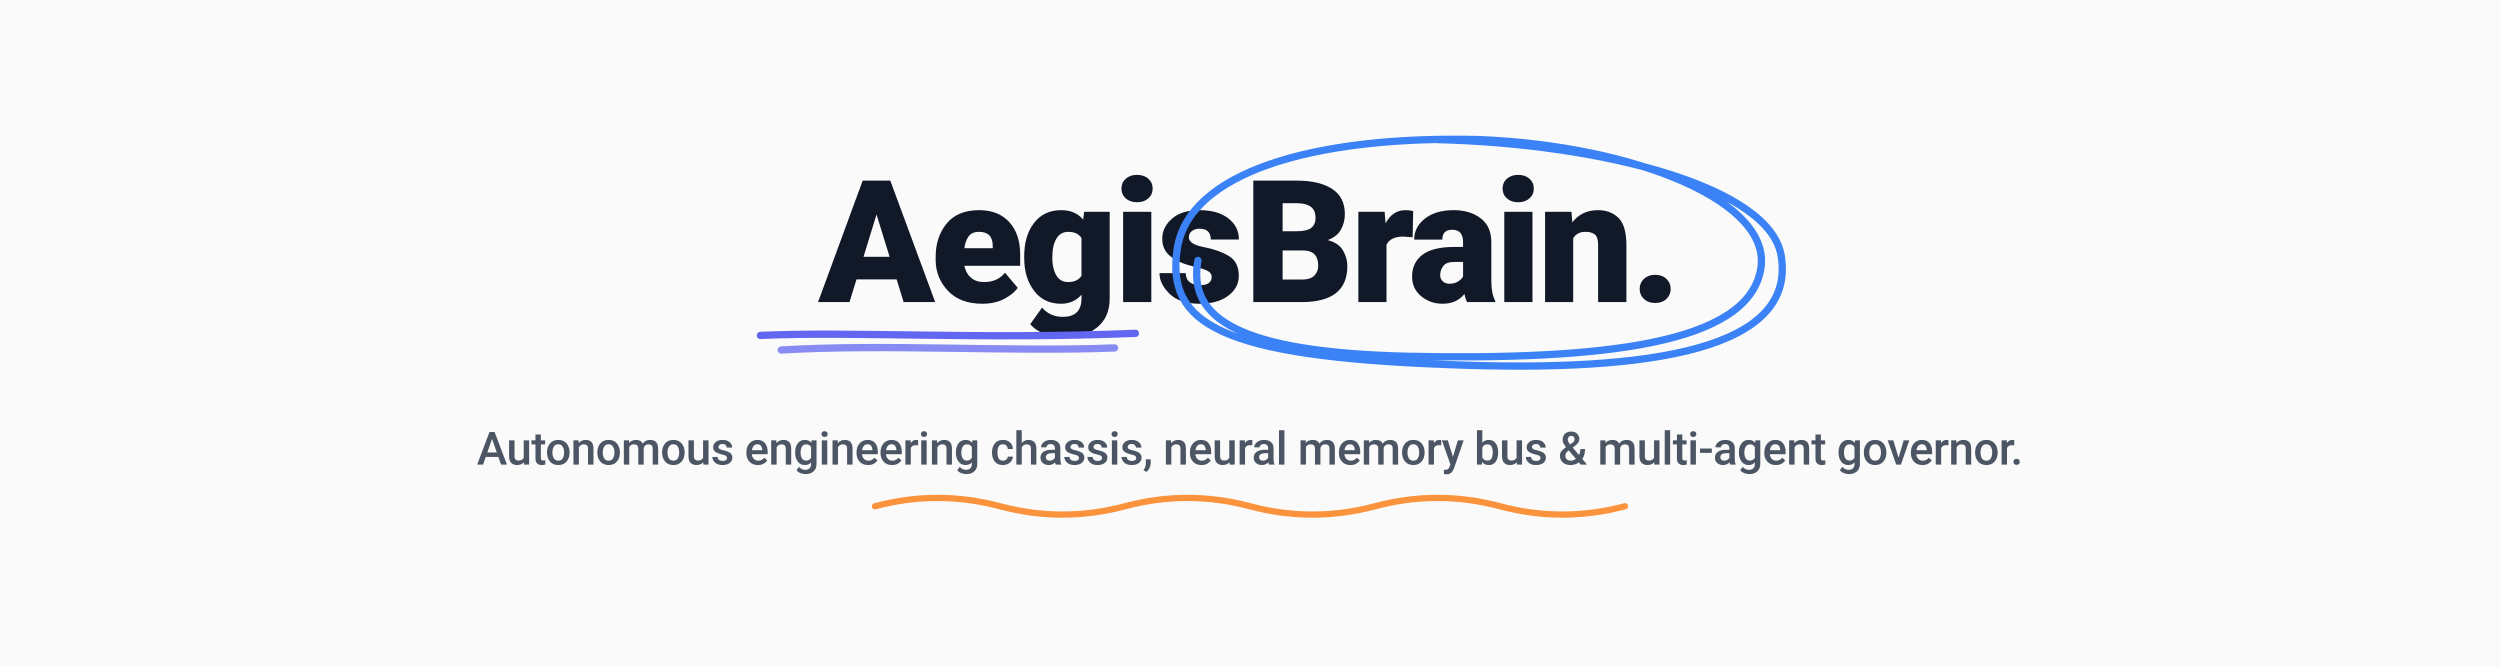
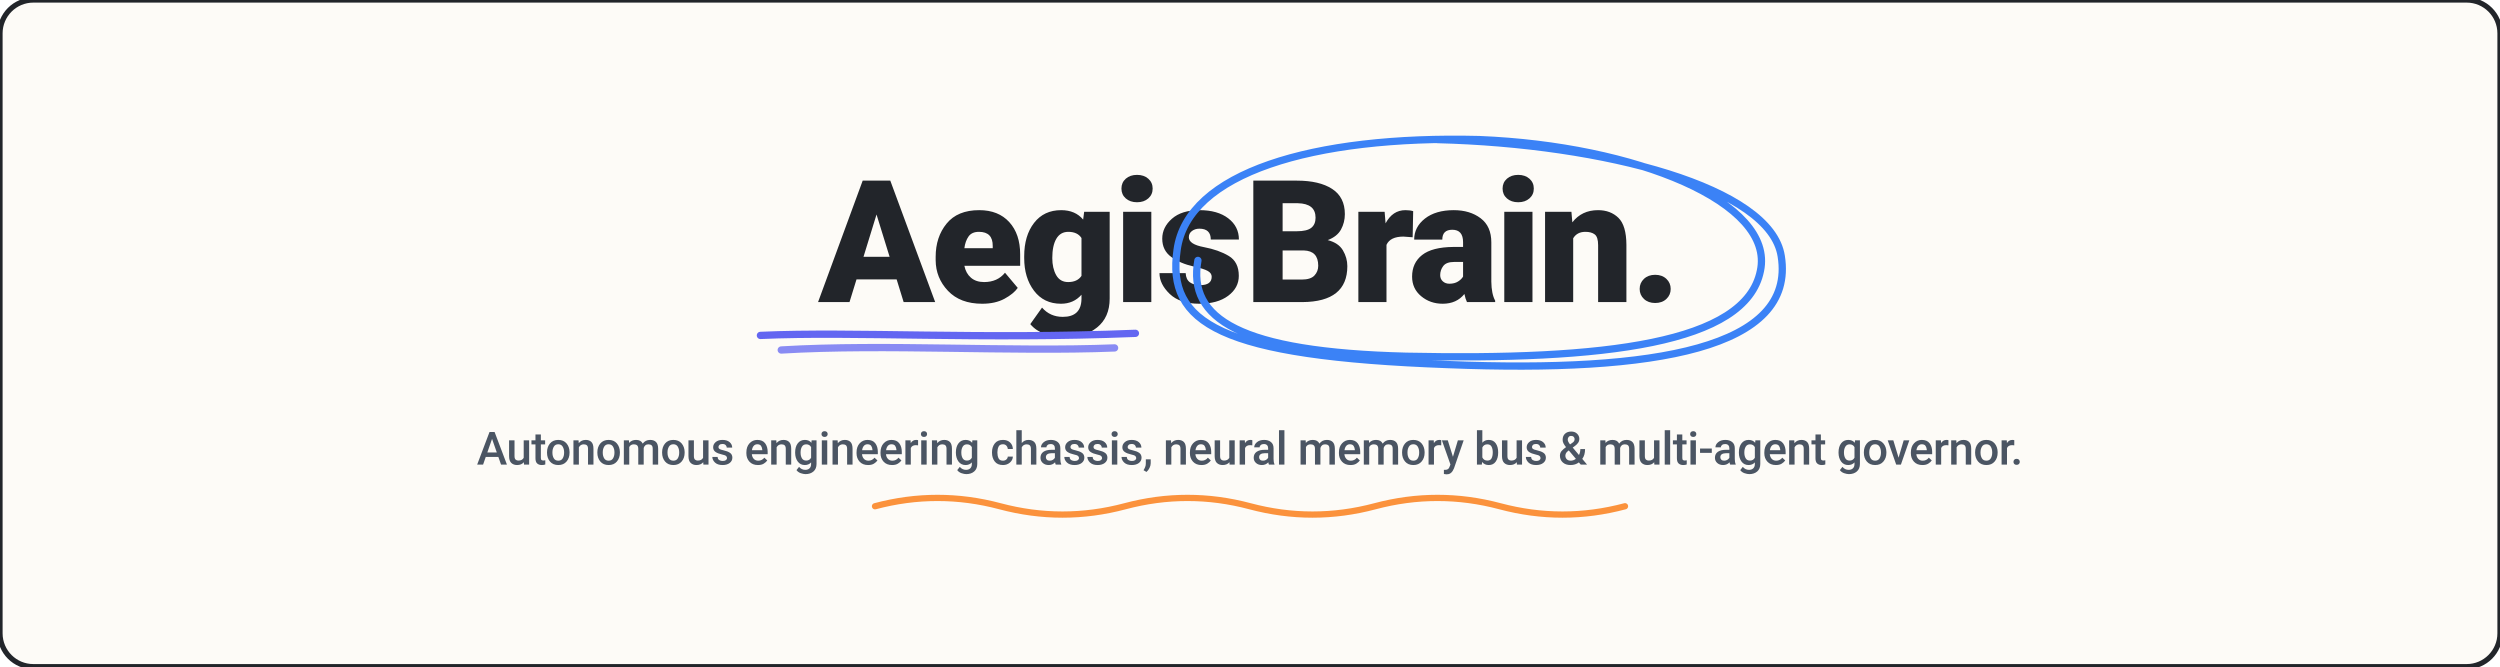
<svg xmlns="http://www.w3.org/2000/svg" viewBox="0 0 1200 320" width="100%" height="100%">
  <defs>
    <style>
-       .bg { fill: #FAFAFA; }
-       .brand-text { fill: #111827; font-family: -apple-system, BlinkMacSystemFont, "Segoe UI", Roboto, "Helvetica Neue", Arial, sans-serif; font-weight: 800; font-size: 82px; letter-spacing: -2px; }
+       .bg { fill: #FDFBF7; }
+       .brand-text { fill: #22252A; font-family: -apple-system, BlinkMacSystemFont, "Segoe UI", Roboto, "Helvetica Neue", Arial, sans-serif; font-weight: 800; font-size: 82px; letter-spacing: -2px; }
      .tagline-text { fill: #4B5563; font-family: -apple-system, BlinkMacSystemFont, "Segoe UI", Roboto, sans-serif; font-weight: 500; font-size: 22px; letter-spacing: -0.3px; }
      .sketch-purple { stroke: #6366F1; stroke-width: 3.5; stroke-linecap: round; stroke-linejoin: round; fill: none; }
      .sketch-blue { stroke: #3B82F6; stroke-width: 3.5; stroke-linecap: round; stroke-linejoin: round; fill: none; }
      .sketch-coral { stroke: #FB923C; stroke-width: 3; stroke-linecap: round; stroke-linejoin: round; fill: none; }
- 
-       @media (prefers-color-scheme: dark) {
-         .bg { fill: #0B0D11; }
-         .brand-text { fill: #F9FAFB; }
-         .tagline-text { fill: #9CA3AF; }
-         .sketch-purple { stroke: #818CF8; }
-         .sketch-blue { stroke: #60A5FA; }
-         .sketch-coral { stroke: #FDBA74; }
-       }
    </style>
  </defs>
-   <rect width="1200" height="320" class="bg" />
+   <rect width="1200" height="320" rx="16" class="bg" stroke="#22252A" stroke-width="2.5" />
  <g transform="translate(600, 145)">
    <text x="0" y="0" text-anchor="middle" class="brand-text">
      Aegis<tspan id="brain-part">Brain.</tspan>
    </text>
    <path class="sketch-purple" d="M -235,16 C -190,14 -130,18 -55,15" />
    <path class="sketch-purple" d="M -225,23 C -175,20 -115,24 -65,22" opacity="0.75" />
    <path class="sketch-blue" d="M 90,-78 C 170,-76 250,-55 255,-22 C 262,22 195,34 95,30 C -15,26 -40,10 -35,-25 C -30,-62 30,-80 110,-78 C 185,-75 252,-48 245,-15 C 238,20 170,28 75,26 C -5,24 -30,8 -25,-20" />
    <text x="0" y="78" text-anchor="middle" class="tagline-text">
      Autonomous engineering chassis, neural memory bus &amp; multi-agent governor.
    </text>
    <path class="sketch-coral" d="M -180,98 Q -150,90 -120,98 T -60,98 T 0,98 T 60,98 T 120,98 T 180,98" />
  </g>
</svg>
